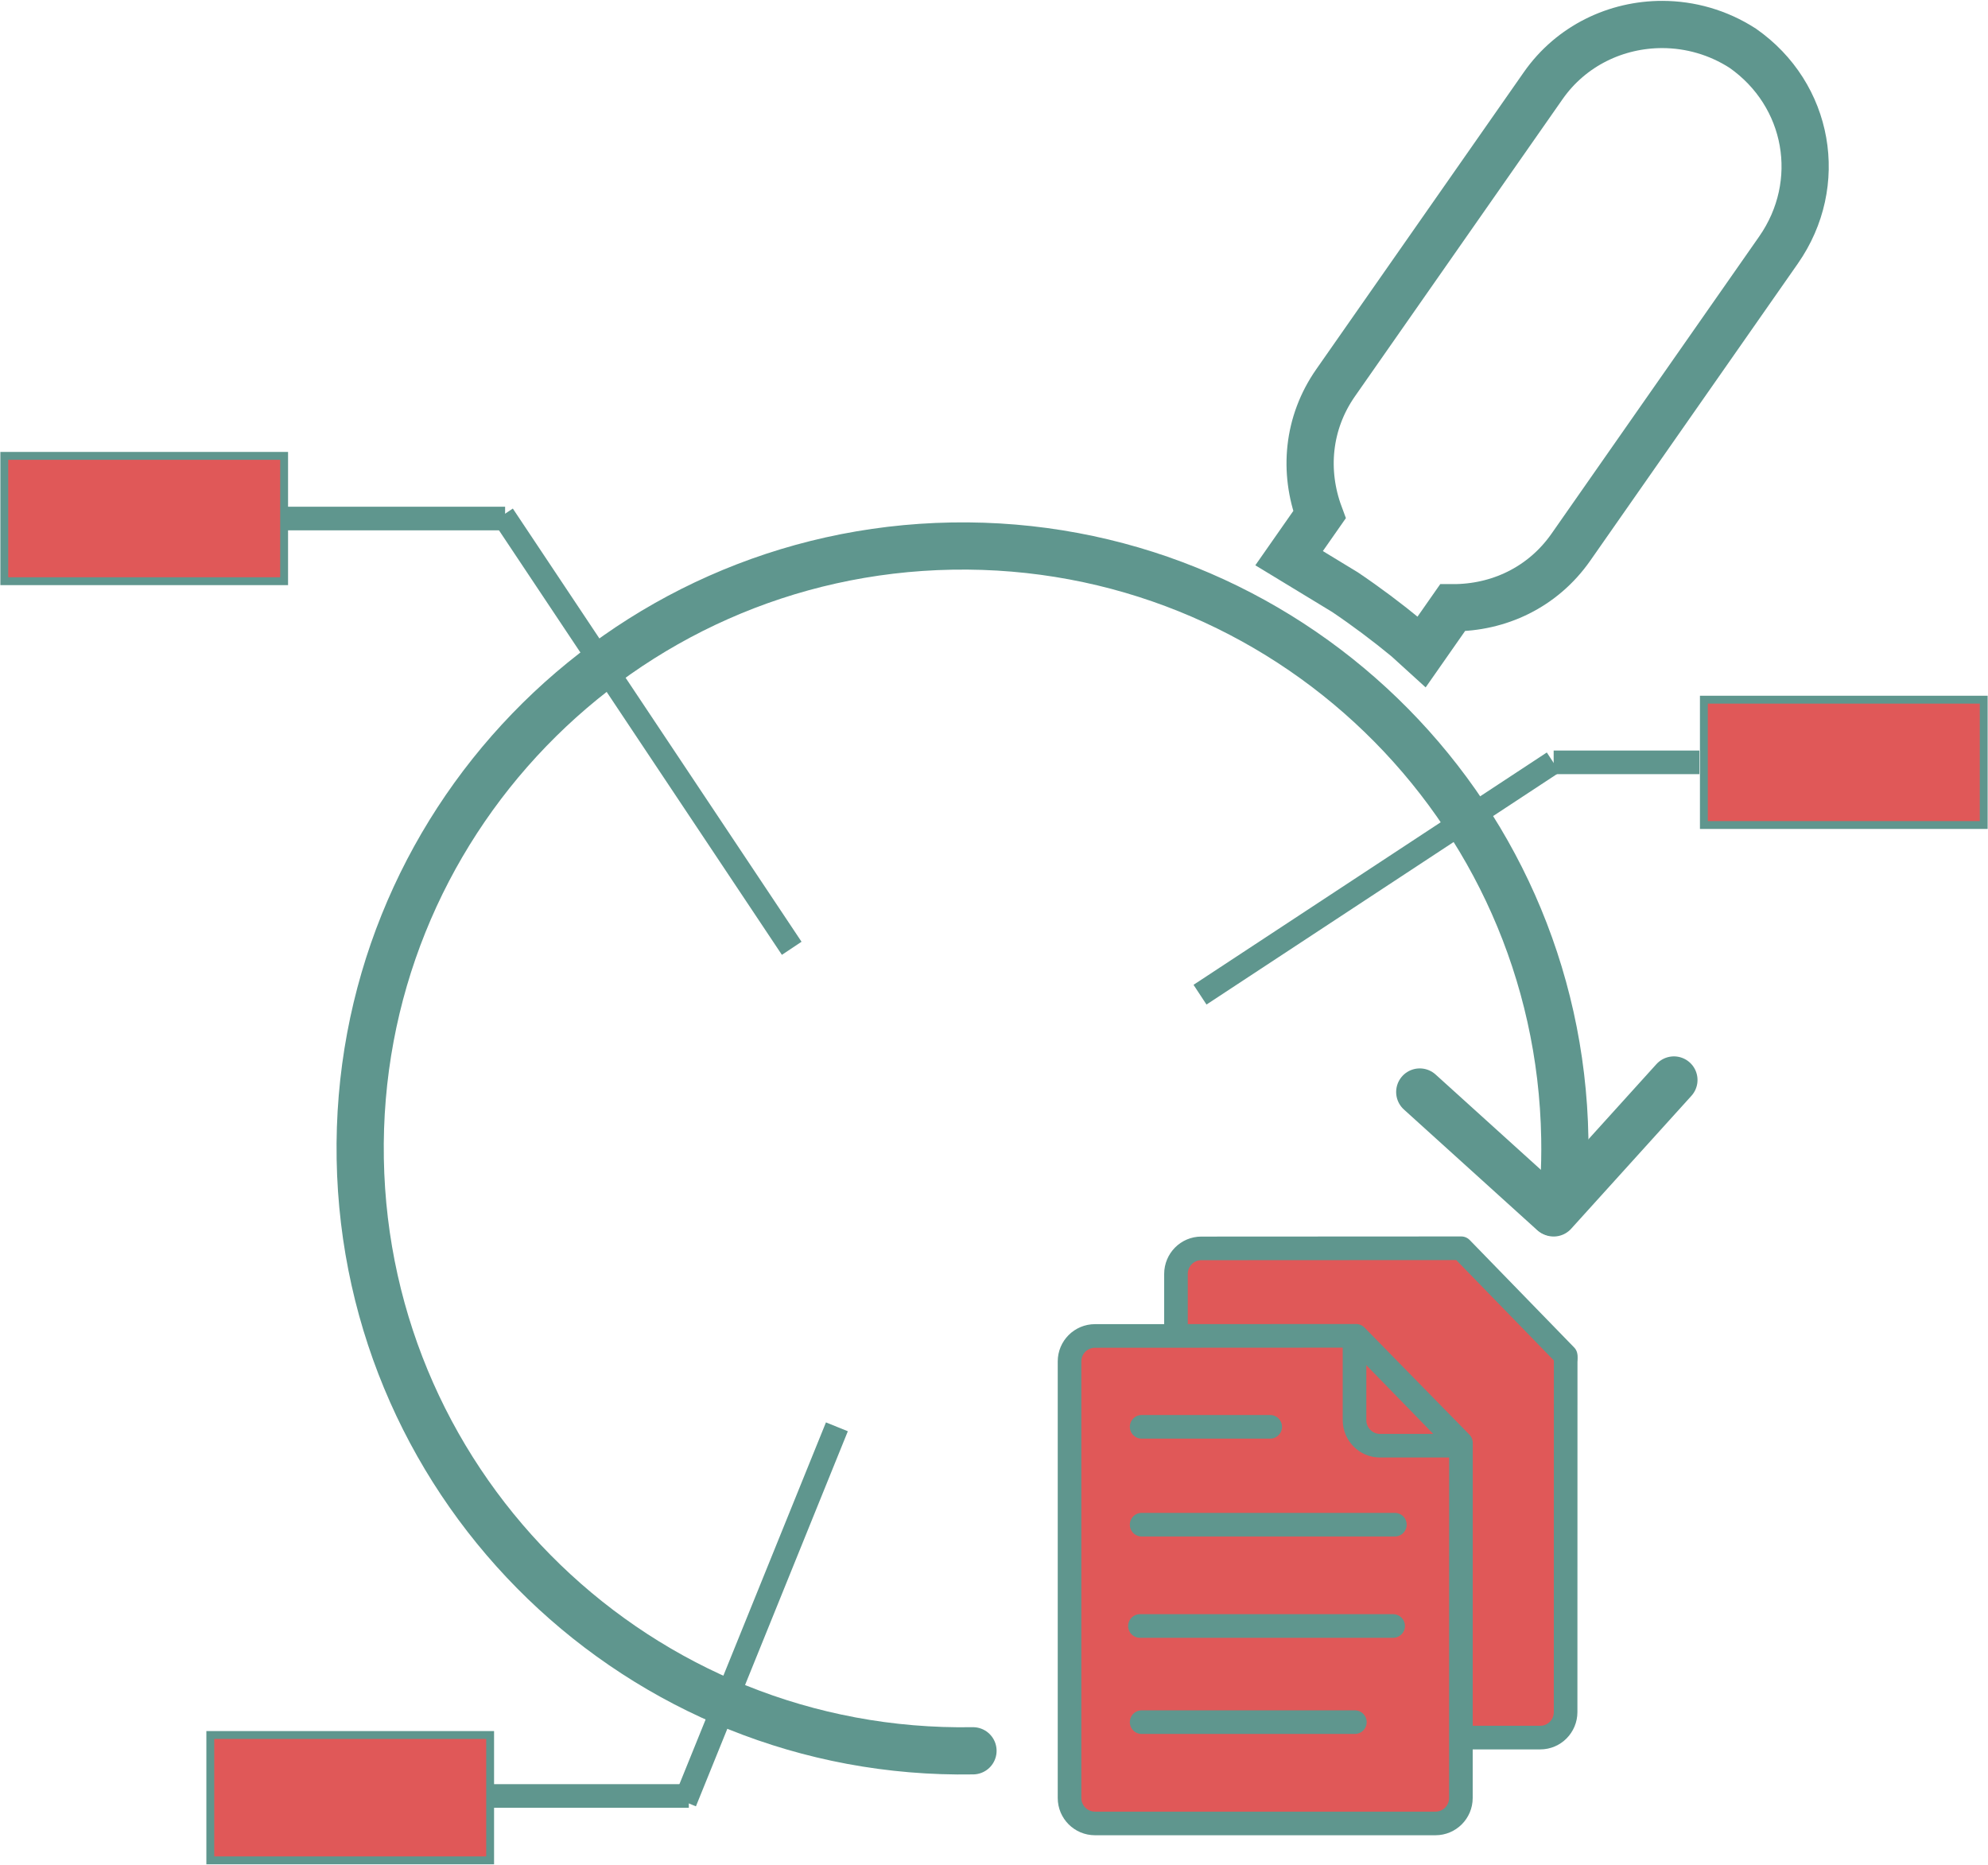
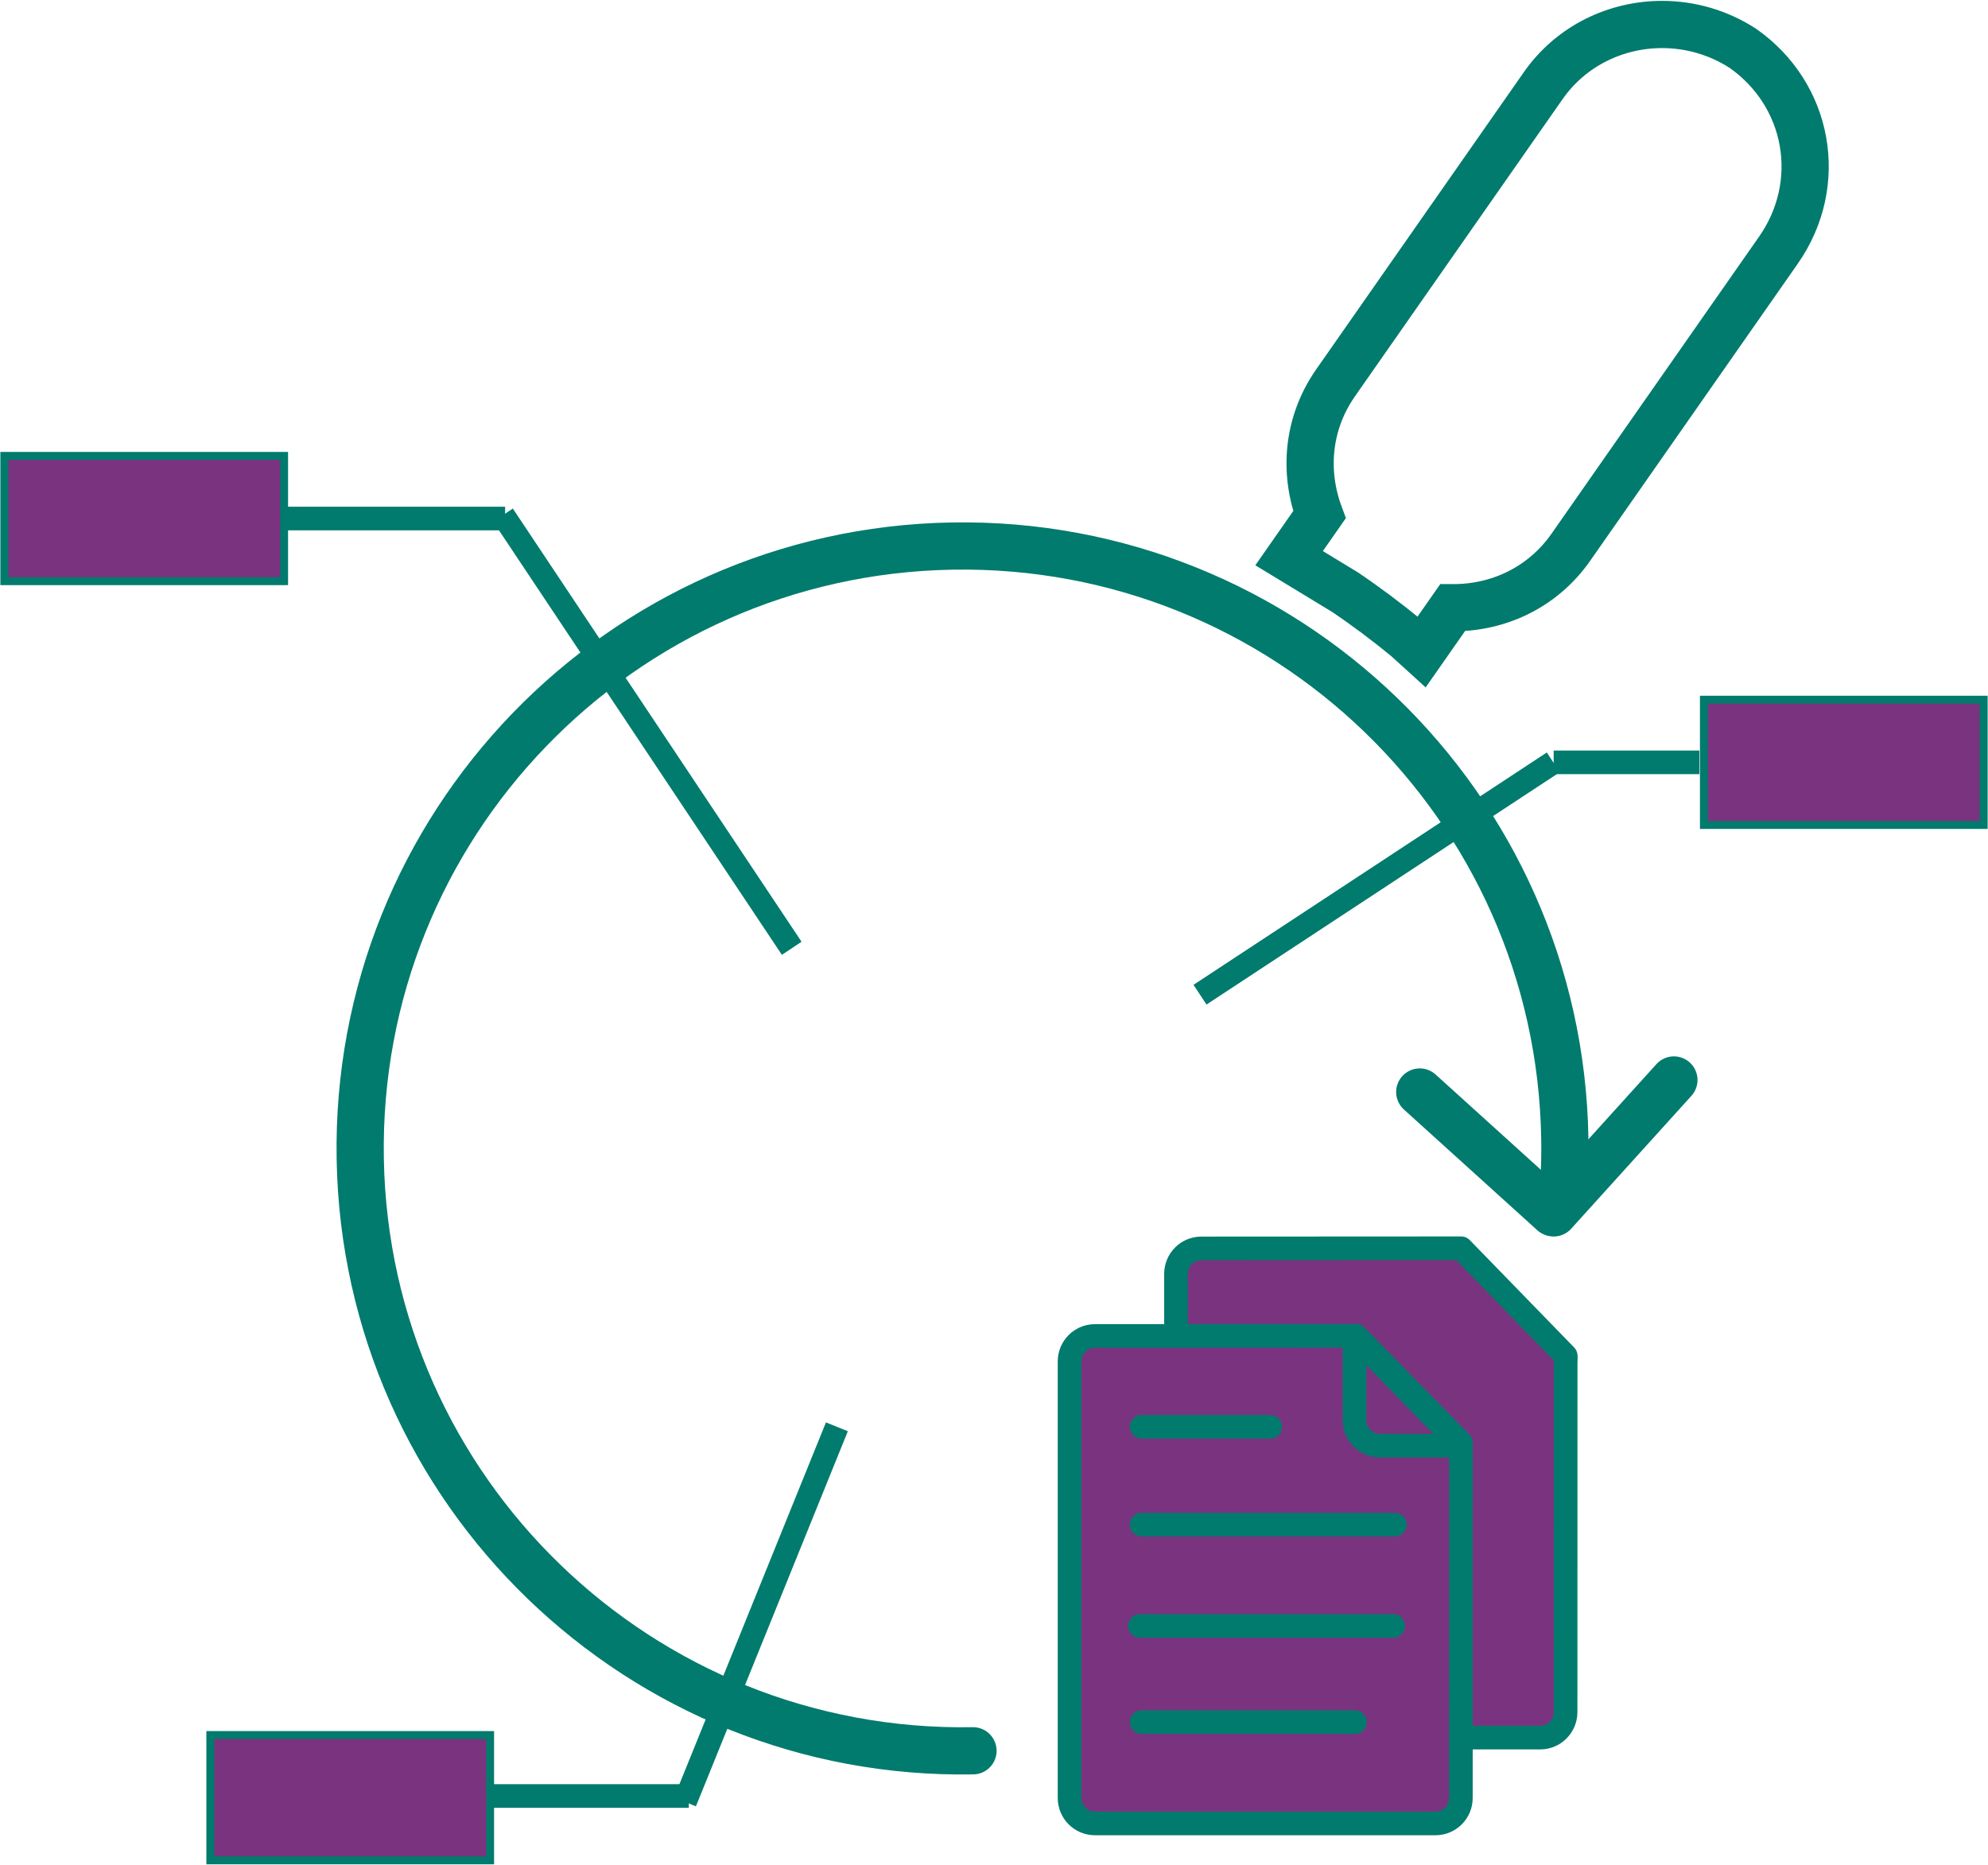
- <svg xmlns="http://www.w3.org/2000/svg" width="1158" height="1086" xml:space="preserve" overflow="hidden">
+ <svg xmlns="http://www.w3.org/2000/svg" width="1158" height="1086" viewBox="0 0 1158 1086" xml:space="preserve" overflow="hidden">
  <g transform="translate(-300 -855)">
-     <path d="M1151.79 1584 1212 1645.82 1212 1646 1165.6 1646C1157.54 1646 1151 1639.42 1151 1631.31L1151 1584Z" stroke="#5F968E" stroke-width="13.75" stroke-linejoin="round" stroke-miterlimit="10" fill="#E05858" fill-rule="evenodd" />
-     <path d="M985 1596.95C985 1588.74 991.604 1582.08 999.75 1582.08L1151.17 1582 1212 1644.57 1211.96 1852.13C1211.96 1860.34 1205.36 1867 1197.21 1867L999.75 1867C991.604 1867 985 1860.34 985 1852.13L985 1596.95Z" stroke="#5F968E" stroke-width="13.75" stroke-linejoin="round" stroke-miterlimit="10" fill="#E05858" fill-rule="evenodd" />
-     <path d="M923 1647.9C923 1639.71 929.633 1633.08 937.815 1633.08L1089.9 1633 1151 1695.35 1150.96 1902.18C1150.96 1910.37 1144.33 1917 1136.15 1917L937.815 1917C929.633 1917 923 1910.37 923 1902.18L923 1647.9Z" stroke="#5F968E" stroke-width="13.75" stroke-linejoin="round" stroke-miterlimit="10" fill="#E05858" fill-rule="evenodd" />
-     <path d="M965 1686 1039.89 1686" stroke="#5F968E" stroke-width="13.75" stroke-linecap="round" stroke-miterlimit="8" fill="#E05858" fill-rule="evenodd" />
-     <path d="M965 1743 1112.5 1743" stroke="#5F968E" stroke-width="13.75" stroke-linecap="round" stroke-miterlimit="8" fill="#E05858" fill-rule="evenodd" />
-     <path d="M965 1858 1089.21 1858" stroke="#5F968E" stroke-width="13.75" stroke-linecap="round" stroke-miterlimit="8" fill="#E05858" fill-rule="evenodd" />
-     <path d="M1089.8 1634 1151 1696.82 1151 1697 1103.84 1697C1095.64 1697 1089 1690.32 1089 1682.07L1089 1634Z" stroke="#5F968E" stroke-width="13.75" stroke-linejoin="round" stroke-miterlimit="10" fill="#E05858" fill-rule="evenodd" />
-     <path d="M964 1802 1111.5 1802" stroke="#5F968E" stroke-width="13.75" stroke-linecap="round" stroke-miterlimit="8" fill="#E05858" fill-rule="evenodd" />
-     <path d="M866.762 1874.69C673.006 1878.06 513.206 1723.72 509.839 1529.96 506.472 1336.21 660.813 1176.41 854.569 1173.04 1048.33 1169.67 1208.13 1324.01 1211.49 1517.77 1211.65 1526.57 1211.47 1535.37 1210.96 1544.15" stroke="#5F968E" stroke-width="27.5" stroke-linecap="round" stroke-miterlimit="8" fill="none" fill-rule="evenodd" />
-     <path d="M0 0 70.045 77.41" stroke="#5F968E" stroke-width="27.5" stroke-linecap="round" stroke-miterlimit="8" fill="none" fill-rule="evenodd" transform="matrix(1 0 0 -1 1205 1561.41)" />
-     <path d="M0 0 70.045 77.41" stroke="#5F968E" stroke-width="27.5" stroke-linecap="round" stroke-miterlimit="8" fill="none" fill-rule="evenodd" transform="matrix(-1.83697e-16 -1 -1 1.83697e-16 1204.41 1561.05)" />
-     <rect x="302.5" y="1120.5" width="163" height="73" stroke="#5F968E" stroke-width="4.583" stroke-miterlimit="8" fill="#E05858" />
-     <path d="M465 1157 594.22 1157" stroke="#5F968E" stroke-width="13.75" stroke-miterlimit="8" fill="none" fill-rule="evenodd" />
-     <path d="M593 1155 761.171 1407.3" stroke="#5F968E" stroke-width="13.75" stroke-miterlimit="8" fill="none" fill-rule="evenodd" />
-     <rect x="422.5" y="1865.5" width="163" height="73" stroke="#5F968E" stroke-width="4.583" stroke-miterlimit="8" fill="#E05858" />
-     <path d="M585 1901 701.233 1901" stroke="#5F968E" stroke-width="13.75" stroke-miterlimit="8" fill="none" fill-rule="evenodd" />
-     <path d="M0 0 88.488 218.45" stroke="#5F968E" stroke-width="13.75" stroke-miterlimit="8" fill="none" fill-rule="evenodd" transform="matrix(1 0 0 -1 699 1904.45)" />
-     <rect x="1292.5" y="1262.5" width="163" height="73" stroke="#5F968E" stroke-width="4.583" stroke-miterlimit="8" fill="#E05858" />
-     <path d="M1205 1299 1289.9 1299" stroke="#5F968E" stroke-width="13.75" stroke-miterlimit="8" fill="none" fill-rule="evenodd" />
-     <path d="M0 0 205.786 135.32" stroke="#5F968E" stroke-width="13.75" stroke-miterlimit="8" fill="none" fill-rule="evenodd" transform="matrix(1 0 0 -1 999 1434.32)" />
-     <path d="M1268.38 869.257C1284.47 869.297 1300.73 873.804 1315.11 883.079 1334.49 896.621 1346.47 916.326 1350.22 937.489 1353.97 958.653 1349.49 981.276 1335.95 1000.66L1215.04 1173.68C1198.59 1197.21 1172.8 1209.06 1146.1 1208.95L1128.12 1234.67 1119.46 1226.8C1107.91 1217.27 1095.9 1208.28 1083.46 1199.88L1050.89 1180.09 1068.58 1154.78C1059.29 1129.74 1061.55 1101.45 1078 1077.92L1198.91 904.89C1215.24 881.532 1241.57 869.19 1268.38 869.257Z" stroke="#5F968E" stroke-width="27.5" stroke-linecap="round" stroke-miterlimit="8" fill="none" fill-rule="evenodd" />
+     <path d="M1151.79 1584 1212 1645.82 1212 1646 1165.6 1646C1157.54 1646 1151 1639.42 1151 1631.31L1151 1584Z" stroke="#007b6d" stroke-width="13.75" stroke-linejoin="round" stroke-miterlimit="10" fill="#7a347f" fill-rule="evenodd" />
+     <path d="M985 1596.95C985 1588.74 991.604 1582.08 999.75 1582.08L1151.17 1582 1212 1644.57 1211.96 1852.13C1211.96 1860.34 1205.36 1867 1197.21 1867L999.75 1867C991.604 1867 985 1860.34 985 1852.13L985 1596.95Z" stroke="#007b6d" stroke-width="13.75" stroke-linejoin="round" stroke-miterlimit="10" fill="#7a347f" fill-rule="evenodd" />
+     <path d="M923 1647.9C923 1639.71 929.633 1633.08 937.815 1633.08L1089.9 1633 1151 1695.35 1150.96 1902.18C1150.96 1910.37 1144.33 1917 1136.15 1917L937.815 1917C929.633 1917 923 1910.37 923 1902.18L923 1647.9Z" stroke="#007b6d" stroke-width="13.75" stroke-linejoin="round" stroke-miterlimit="10" fill="#7a347f" fill-rule="evenodd" />
+     <path d="M965 1686 1039.89 1686" stroke="#007b6d" stroke-width="13.75" stroke-linecap="round" stroke-miterlimit="8" fill="#7a347f" fill-rule="evenodd" />
+     <path d="M965 1743 1112.5 1743" stroke="#007b6d" stroke-width="13.75" stroke-linecap="round" stroke-miterlimit="8" fill="#7a347f" fill-rule="evenodd" />
+     <path d="M965 1858 1089.21 1858" stroke="#007b6d" stroke-width="13.75" stroke-linecap="round" stroke-miterlimit="8" fill="#7a347f" fill-rule="evenodd" />
+     <path d="M1089.8 1634 1151 1696.82 1151 1697 1103.84 1697C1095.64 1697 1089 1690.32 1089 1682.07L1089 1634Z" stroke="#007b6d" stroke-width="13.75" stroke-linejoin="round" stroke-miterlimit="10" fill="#7a347f" fill-rule="evenodd" />
+     <path d="M964 1802 1111.5 1802" stroke="#007b6d" stroke-width="13.75" stroke-linecap="round" stroke-miterlimit="8" fill="#7a347f" fill-rule="evenodd" />
+     <path d="M866.762 1874.69C673.006 1878.06 513.206 1723.72 509.839 1529.96 506.472 1336.21 660.813 1176.41 854.569 1173.04 1048.33 1169.67 1208.13 1324.01 1211.49 1517.77 1211.65 1526.57 1211.47 1535.37 1210.96 1544.15" stroke="#007b6d" stroke-width="27.5" stroke-linecap="round" stroke-miterlimit="8" fill="none" fill-rule="evenodd" />
+     <path d="M0 0 70.045 77.41" stroke="#007b6d" stroke-width="27.5" stroke-linecap="round" stroke-miterlimit="8" fill="none" fill-rule="evenodd" transform="matrix(1 0 0 -1 1205 1561.41)" />
+     <path d="M0 0 70.045 77.41" stroke="#007b6d" stroke-width="27.5" stroke-linecap="round" stroke-miterlimit="8" fill="none" fill-rule="evenodd" transform="matrix(-1.83697e-16 -1 -1 1.83697e-16 1204.41 1561.05)" />
+     <rect x="302.5" y="1120.5" width="163" height="73" stroke="#007b6d" stroke-width="4.583" stroke-miterlimit="8" fill="#7a347f" />
+     <path d="M465 1157 594.22 1157" stroke="#007b6d" stroke-width="13.75" stroke-miterlimit="8" fill="none" fill-rule="evenodd" />
+     <path d="M593 1155 761.171 1407.3" stroke="#007b6d" stroke-width="13.75" stroke-miterlimit="8" fill="none" fill-rule="evenodd" />
+     <rect x="422.5" y="1865.5" width="163" height="73" stroke="#007b6d" stroke-width="4.583" stroke-miterlimit="8" fill="#7a347f" />
+     <path d="M585 1901 701.233 1901" stroke="#007b6d" stroke-width="13.75" stroke-miterlimit="8" fill="none" fill-rule="evenodd" />
+     <path d="M0 0 88.488 218.45" stroke="#007b6d" stroke-width="13.75" stroke-miterlimit="8" fill="none" fill-rule="evenodd" transform="matrix(1 0 0 -1 699 1904.45)" />
+     <rect x="1292.5" y="1262.5" width="163" height="73" stroke="#007b6d" stroke-width="4.583" stroke-miterlimit="8" fill="#7a347f" />
+     <path d="M1205 1299 1289.9 1299" stroke="#007b6d" stroke-width="13.75" stroke-miterlimit="8" fill="none" fill-rule="evenodd" />
+     <path d="M0 0 205.786 135.32" stroke="#007b6d" stroke-width="13.75" stroke-miterlimit="8" fill="none" fill-rule="evenodd" transform="matrix(1 0 0 -1 999 1434.32)" />
+     <path d="M1268.38 869.257C1284.47 869.297 1300.73 873.804 1315.11 883.079 1334.49 896.621 1346.47 916.326 1350.22 937.489 1353.97 958.653 1349.49 981.276 1335.95 1000.66L1215.04 1173.68C1198.59 1197.21 1172.8 1209.06 1146.1 1208.95L1128.12 1234.67 1119.46 1226.8C1107.91 1217.27 1095.9 1208.28 1083.46 1199.88L1050.89 1180.09 1068.58 1154.78C1059.29 1129.74 1061.55 1101.45 1078 1077.92L1198.91 904.89C1215.24 881.532 1241.57 869.19 1268.38 869.257Z" stroke="#007b6d" stroke-width="27.5" stroke-linecap="round" stroke-miterlimit="8" fill="none" fill-rule="evenodd" />
  </g>
</svg>
